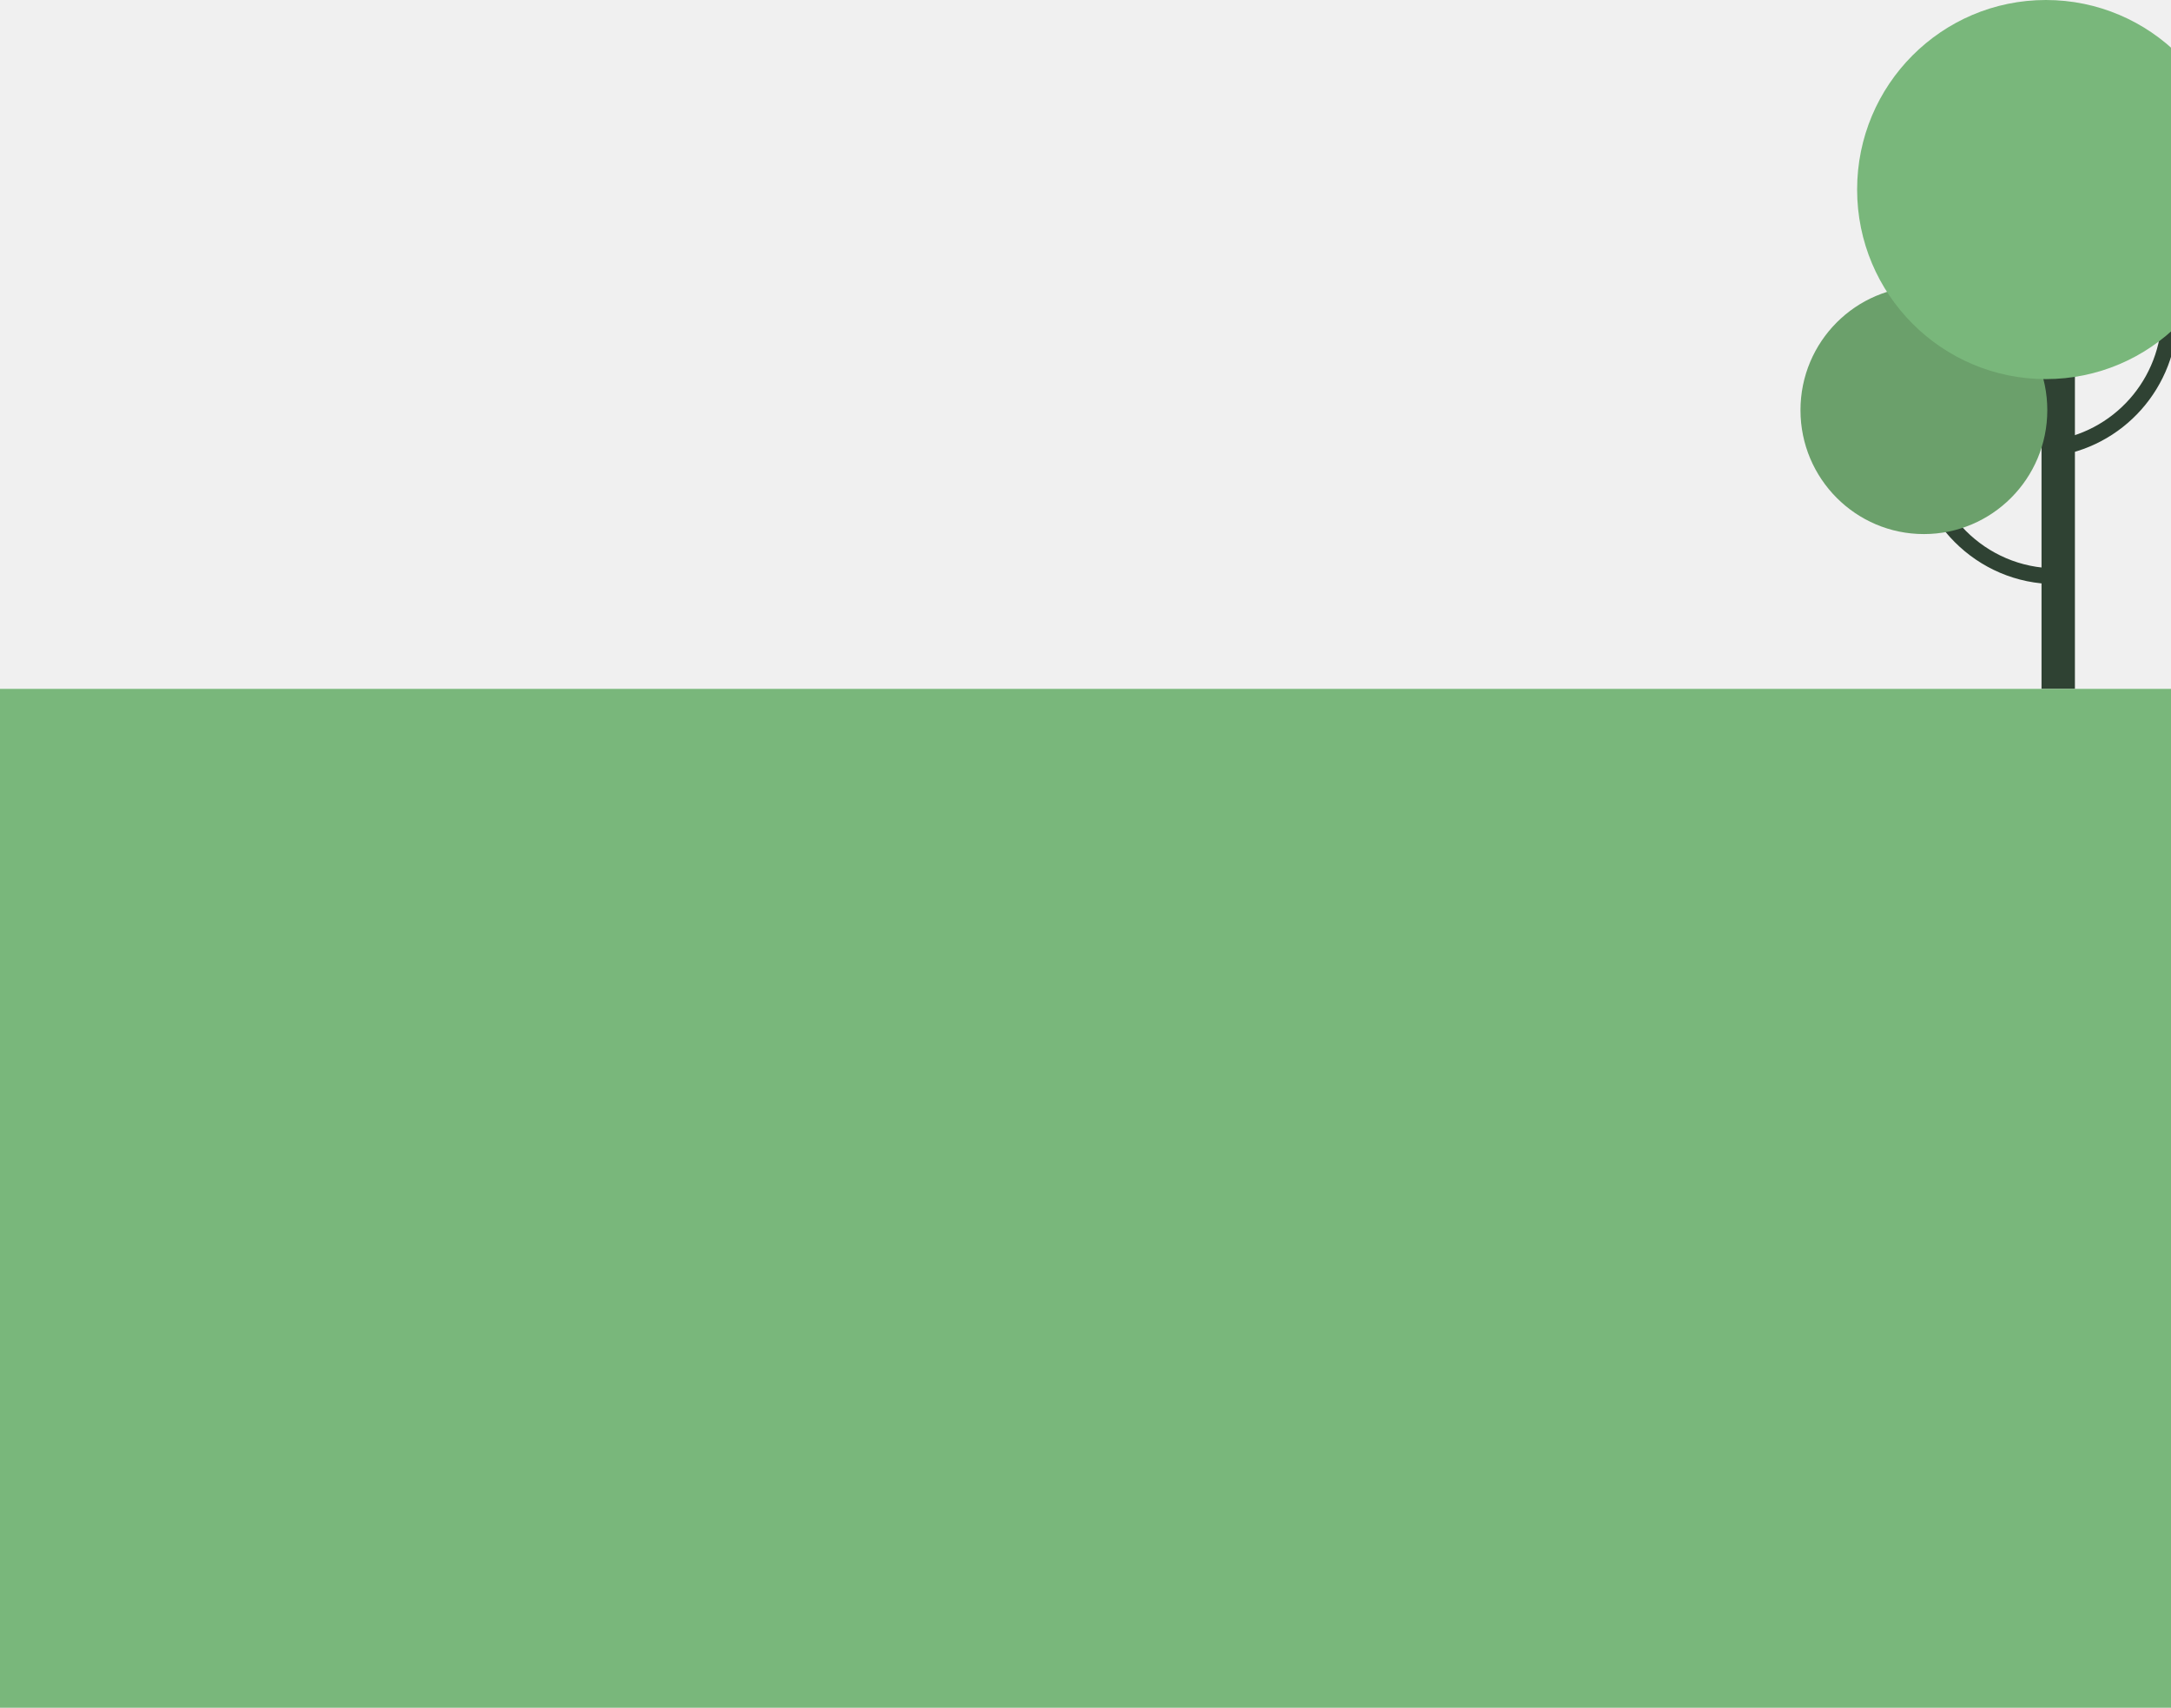
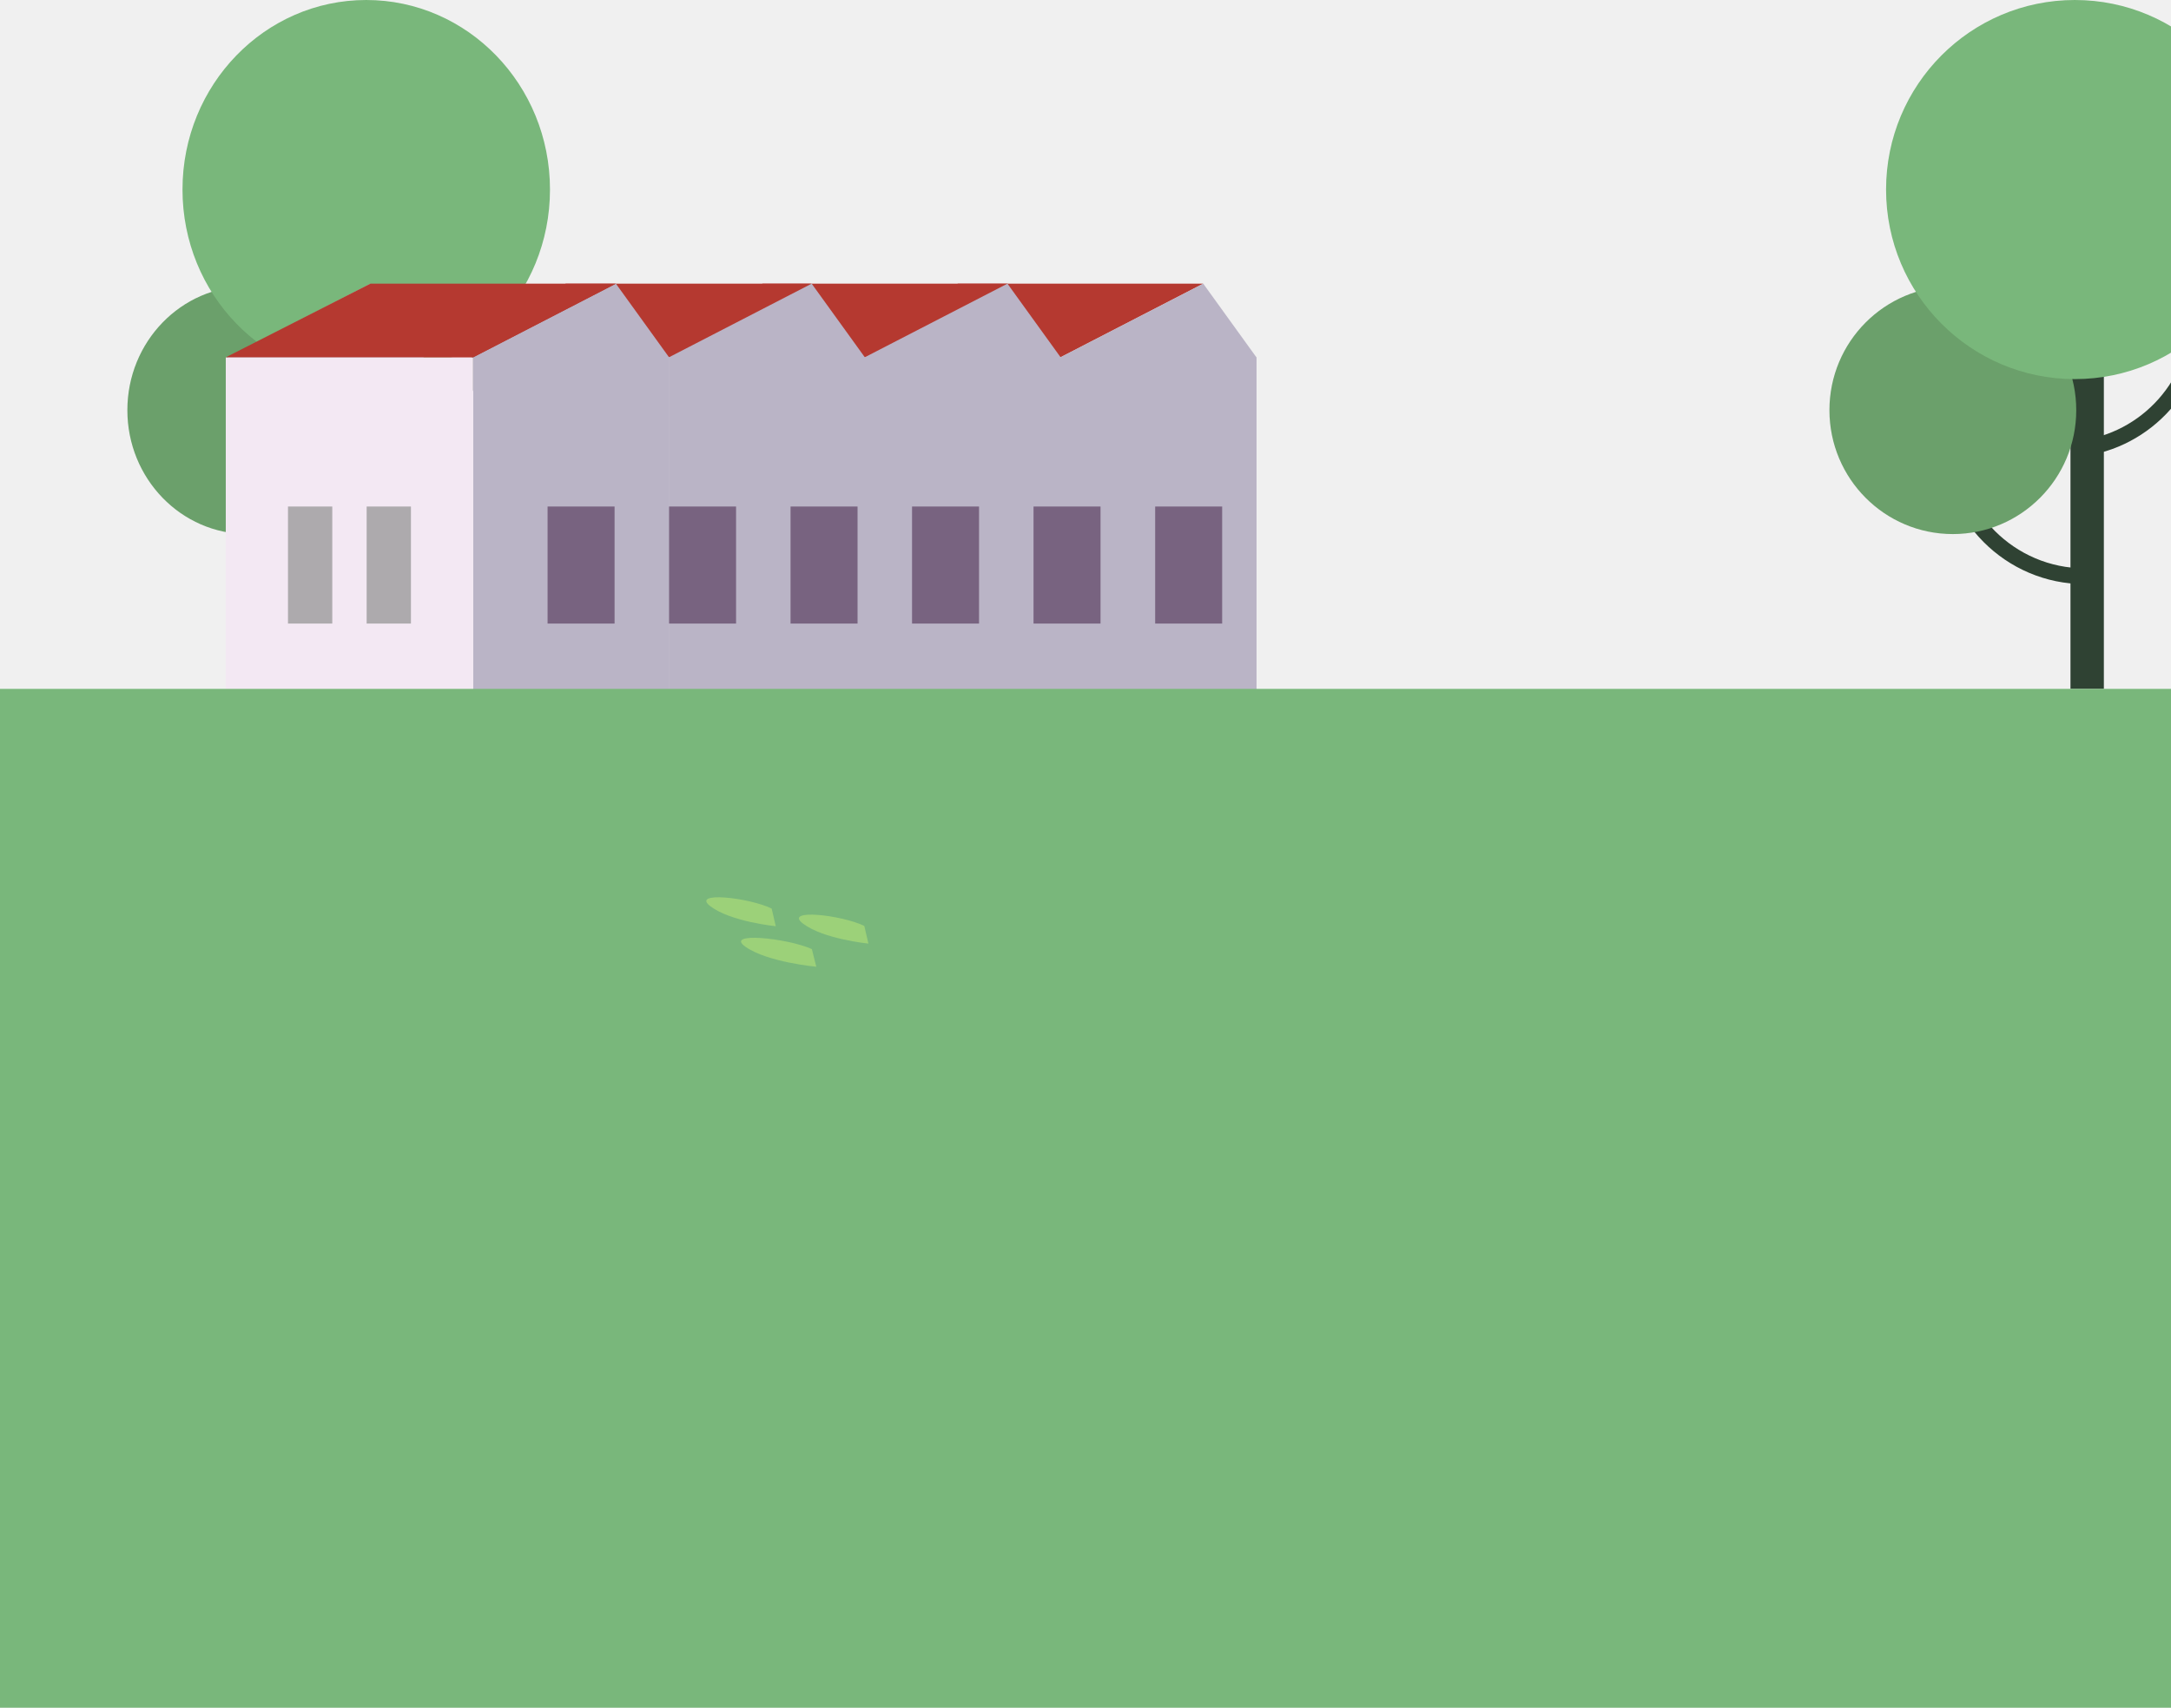
<svg xmlns="http://www.w3.org/2000/svg" width="375" height="295" viewBox="0 0 375 295" fill="none">
-   <g clip-path="url(#clip0_144_8)">
-     <path d="M358.403 57.393H352.636V119H358.403V57.393Z" fill="#2F4233" />
-     <path d="M355.082 100.9C341.465 100.9 330.384 89.773 330.384 76.099C330.384 62.426 341.465 51.299 355.082 51.299V54.028C342.975 54.028 333.101 63.942 333.101 76.099C333.101 88.257 342.975 98.171 355.082 98.171V100.9Z" fill="#2F4233" />
-     <path d="M332.316 92.259C344.089 92.259 353.633 82.676 353.633 70.854C353.633 59.033 344.089 49.45 332.316 49.45C320.544 49.45 311 59.033 311 70.854C311 82.676 320.544 92.259 332.316 92.259Z" fill="#6BA06B" />
-     <path d="M354.237 78.858L353.935 76.16C365.046 74.887 373.409 65.488 373.409 54.24H376.127C376.127 66.882 366.707 77.464 354.237 78.889V78.858Z" fill="#2F4233" />
-     <path d="M353.391 65.488C371.401 65.488 386 50.828 386 32.744C386 14.66 371.401 0 353.391 0C335.382 0 320.783 14.66 320.783 32.744C320.783 50.828 335.382 65.488 353.391 65.488Z" fill="#79B77B" />
+   <g clip-path="url(#clip0_269_10)">
+     <path d="M363.403 57.393H357.636V119H363.403V57.393Z" fill="#2F4233" />
+     <path d="M360.082 100.9C346.465 100.9 335.384 89.773 335.384 76.099C335.384 62.426 346.465 51.299 360.082 51.299V54.028C347.975 54.028 338.101 63.942 338.101 76.099C338.101 88.257 347.975 98.171 360.082 98.171V100.9Z" fill="#2F4233" />
+     <path d="M337.316 92.259C349.089 92.259 358.633 82.676 358.633 70.854C358.633 59.033 349.089 49.45 337.316 49.45C325.544 49.45 316 59.033 316 70.854C316 82.676 325.544 92.259 337.316 92.259Z" fill="#6BA06B" />
+     <path d="M359.237 78.858L358.935 76.16C370.046 74.887 378.409 65.488 378.409 54.24H381.127C381.127 66.882 371.707 77.464 359.237 78.889V78.858Z" fill="#2F4233" />
+     <path d="M358.391 65.488C376.401 65.488 391 50.828 391 32.744C391 14.66 376.401 0 358.391 0C340.382 0 325.783 14.66 325.783 32.744C325.783 50.828 340.382 65.488 358.391 65.488Z" fill="#79B77B" />
  </g>
+   <g clip-path="url(#clip1_269_10)">
+     <path d="M68.139 57.393H62.526V119H68.139V57.393Z" fill="#2F4233" />
+     <path d="M64.907 100.9C51.653 100.9 40.867 89.773 40.867 76.099C40.867 62.426 51.653 51.299 64.907 51.299V54.028C53.122 54.028 43.512 63.942 43.512 76.099C43.512 88.257 53.122 98.171 64.907 98.171V100.9Z" fill="#2F4233" />
+     <path d="M42.748 92.259C54.207 92.259 63.496 82.676 63.496 70.854C63.496 59.033 54.207 49.45 42.748 49.45C31.289 49.45 22 59.033 22 70.854C22 82.676 31.289 92.259 42.748 92.259Z" fill="#6BA06B" />
+     <path d="M64.084 78.858L63.79 76.16C74.605 74.887 82.745 65.488 82.745 54.24H85.39C85.39 66.882 76.221 77.464 64.084 78.889V78.858Z" fill="#2F4233" />
+     <path d="M63.261 65.488C80.79 65.488 95 50.828 95 32.744C95 14.66 80.79 0 63.261 0C45.732 0 31.522 14.66 31.522 32.744C31.522 50.828 45.732 65.488 63.261 65.488Z" fill="#79B77B" />
+   </g>
+   <path d="M97.728 49H140.126L115.467 61.724H72.742L97.728 49Z" fill="#B53930" />
+   <path d="M131.722 49H174.094L149.436 61.724H106.736L131.722 49Z" fill="#B53930" />
+   <path d="M165.464 49H207.836L183.178 61.724H140.478L165.464 49Z" fill="#B53930" />
+   <path d="M81.725 61.724V119.614H115.618V61.724H115.568L106.384 49L81.725 61.724Z" fill="#BAB4C6" />
+   <path d="M39.326 61.724V119.614H73.219V61.724H73.169L63.985 49L39.326 61.724Z" fill="#BAB4C6" />
+   <path d="M115.543 61.724V119.614H149.436V61.724H149.385L140.201 49L115.543 61.724Z" fill="#BAB4C6" />
+   <path d="M149.36 61.724V119.614H183.253V61.724H183.203L174.019 49L149.36 61.724Z" fill="#BAB4C6" />
+   <path d="M183.153 61.724V119.614H217.046V61.724H217.021L207.836 49L183.153 61.724Z" fill="#BAB4C6" />
+   <path d="M81.725 61.724H39V119.613H81.725V61.724Z" fill="#F3E8F3" />
+   <path d="M57.393 87.5H49.744V107.718H57.393V87.5Z" fill="#ADAAAD" />
+   <path d="M70.981 87.5H63.332V107.718H70.981V87.5Z" fill="#ADAAAD" />
+   <path d="M211.107 87.5H199.533V107.718H211.107V87.5Z" fill="#786380" />
+   <path d="M190.097 87.5H178.523V107.718H190.097V87.5Z" fill="#786380" />
+   <path d="M169.112 87.5H157.538V107.718H169.112V87.5Z" fill="#786380" />
+   <path d="M148.127 87.5H136.553V107.718H148.127V87.5Z" fill="#786380" />
+   <path d="M127.142 87.5H115.568V107.718H127.142V87.5Z" fill="#786380" />
+   <path d="M106.157 87.5H94.583V107.718H106.157V87.5Z" fill="#786380" />
+   <path d="M63.986 49H106.384L81.725 61.724H39L63.986 49Z" fill="#B53930" />
  <rect y="119" width="375" height="176" fill="#79B77B" />
+   <path d="M133.292 156.951C129.413 155.05 119.203 153.901 122.729 156.568C126.254 159.234 134 160 134 160L133.292 156.951Z" fill="#9CD179" />
+   <path d="M140.233 163.951C136.03 162.05 124.97 160.901 128.789 163.568C132.609 166.234 141 167 141 167L140.233 163.951Z" fill="#9CD179" />
+   <path d="M149.292 159.951C145.413 158.05 135.203 156.901 138.729 159.568C142.254 162.234 150 163 150 163L149.292 159.951Z" fill="#9CD179" />
  <defs>
-     <clipPath id="clip0_144_8">
-       <rect width="75" height="119" fill="white" transform="translate(311)" />
+     <clipPath id="clip0_269_10">
+       <rect width="75" height="119" fill="white" transform="translate(316)" />
+     </clipPath>
+     <clipPath id="clip1_269_10">
+       <rect width="73" height="119" fill="white" transform="translate(22)" />
    </clipPath>
  </defs>
</svg>
